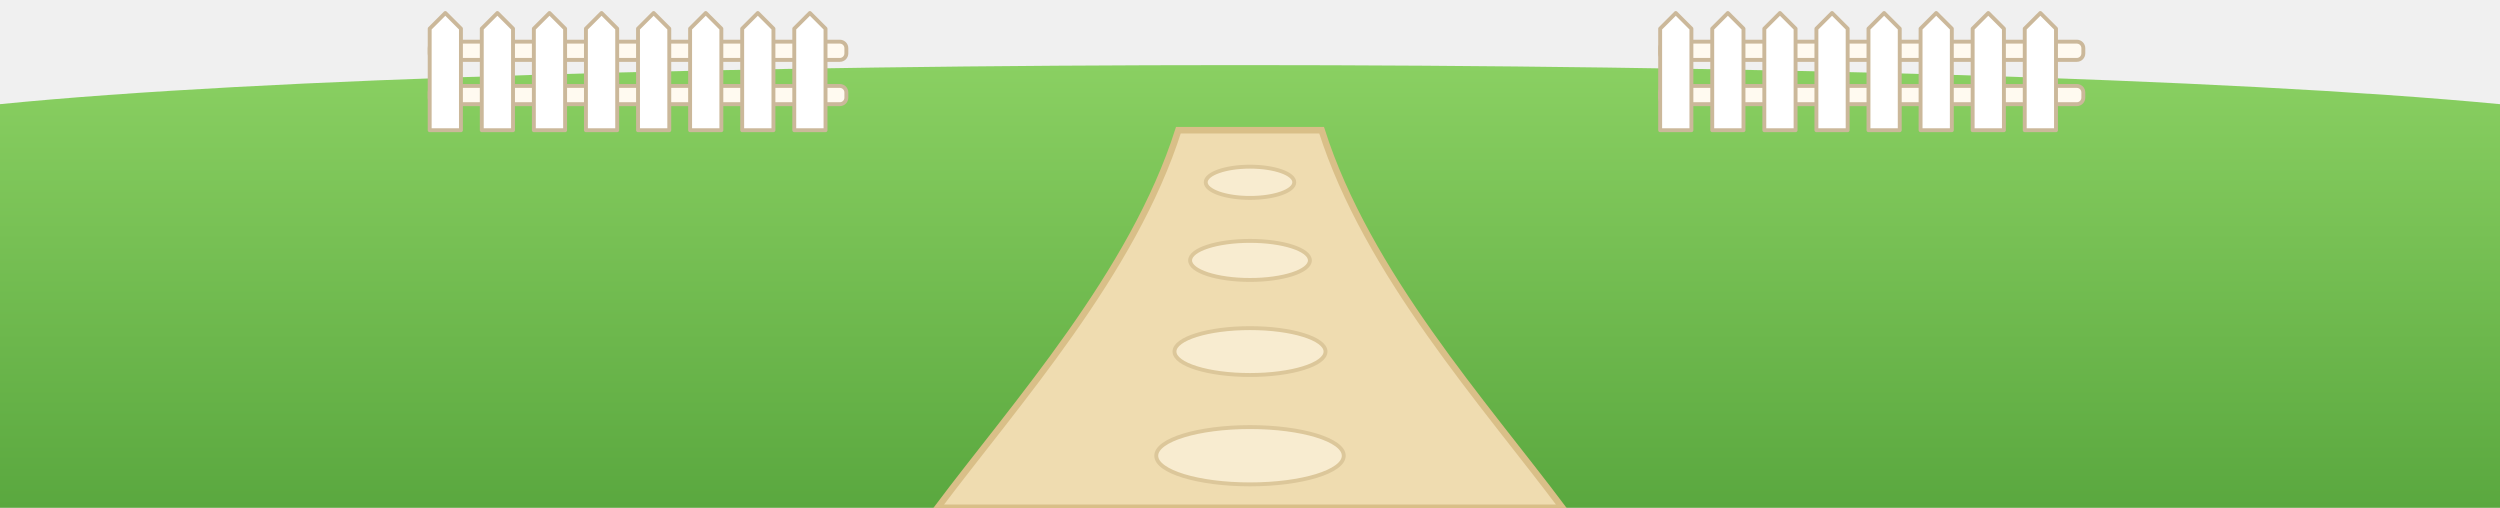
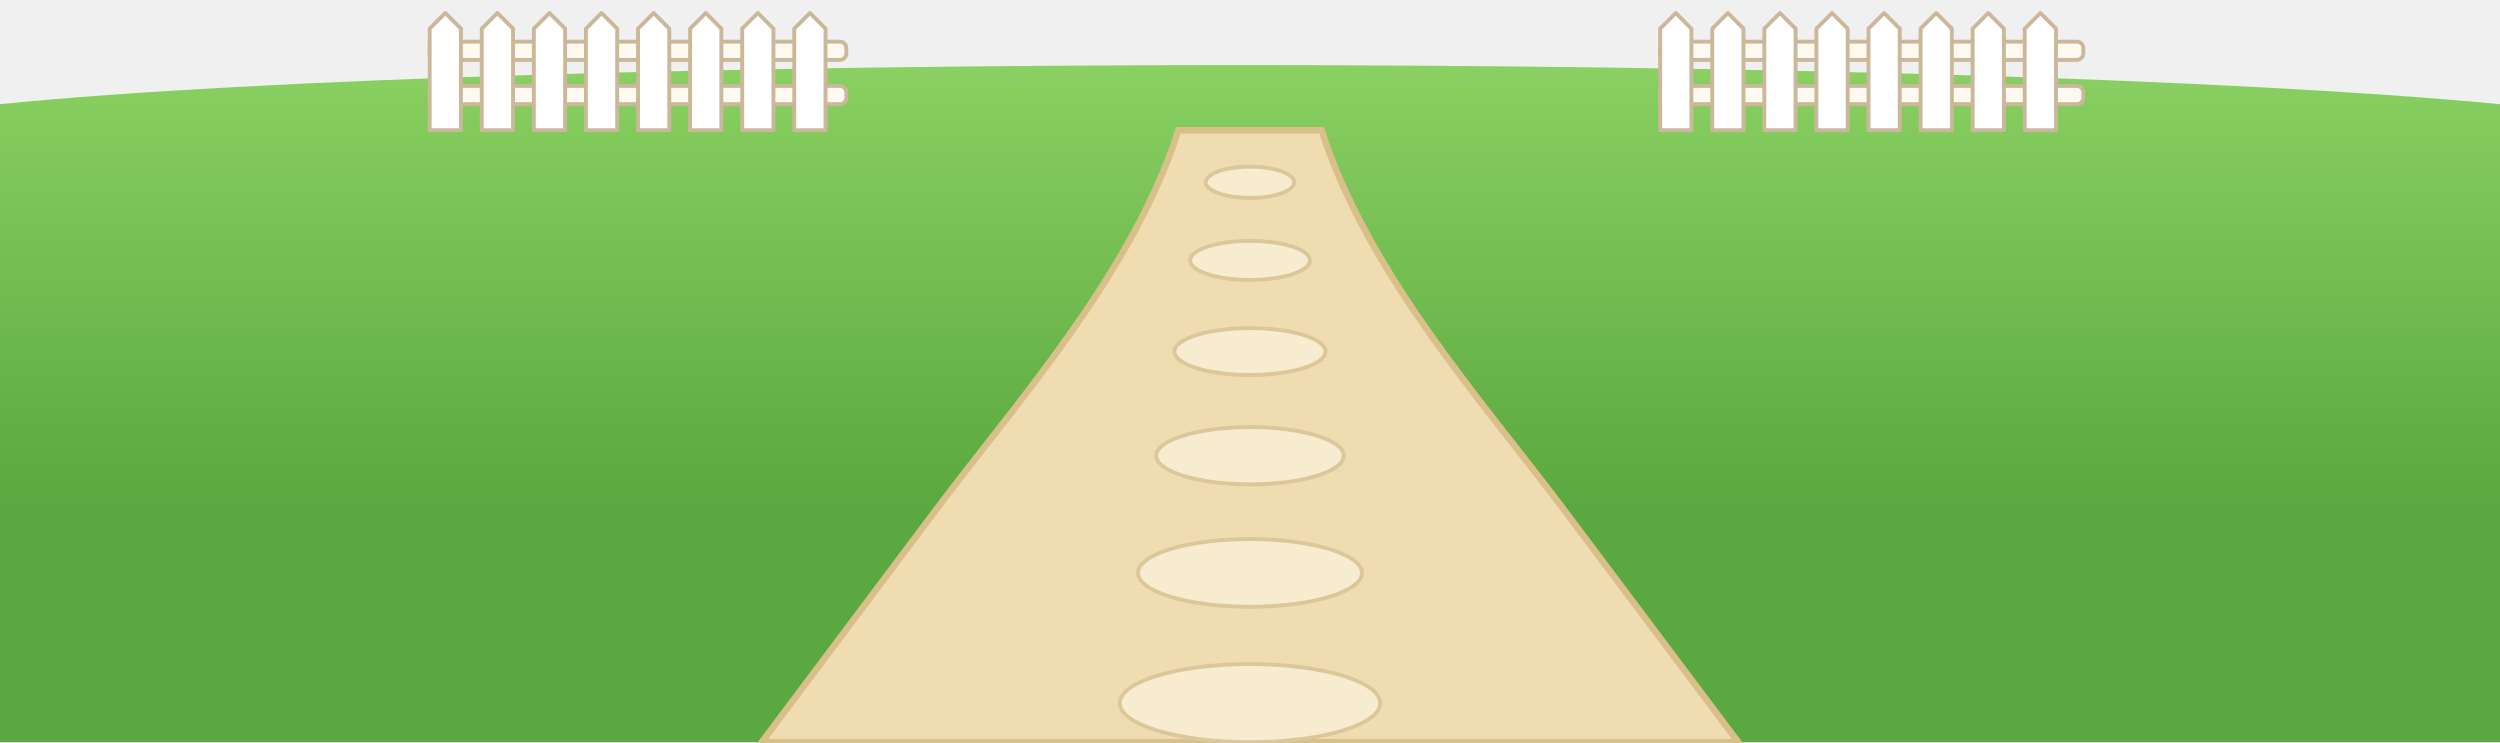
- <svg xmlns="http://www.w3.org/2000/svg" width="1920" height="390" viewBox="0 690 1920 390">
+ <svg xmlns="http://www.w3.org/2000/svg" width="1920" height="570" viewBox="0 690 1920 570">
  <defs>
-     <linearGradient id="grass" x1="0" y1="0" x2="0" y2="1">
+     <linearGradient id="grass" gradientUnits="userSpaceOnUse" x1="0" y1="740" x2="0" y2="1080">
      <stop offset="0" stop-color="#8ad062" />
      <stop offset="1" stop-color="#5aa83f" />
    </linearGradient>
  </defs>
-   <path d="M0 770 C 400 730 1500 730 1920 770 L1920 1080 L0 1080 Z" fill="url(#grass)" />
+   <path d="M0 770 C 400 730 1500 730 1920 770 L1920 1260 L0 1260 Z" fill="url(#grass)" />
  <rect x="330" y="722" width="320" height="14" rx="5" fill="#fffaf0" stroke="#cbb89a" stroke-width="3" />
  <rect x="330" y="756" width="320" height="14" rx="5" fill="#fffaf0" stroke="#cbb89a" stroke-width="3" />
  <path d="M330 790 L330 712 L342 700 L354 712 L354 790 Z" fill="#ffffff" stroke="#cbb89a" stroke-width="3" stroke-linejoin="round" />
  <path d="M370 790 L370 712 L382 700 L394 712 L394 790 Z" fill="#ffffff" stroke="#cbb89a" stroke-width="3" stroke-linejoin="round" />
  <path d="M410 790 L410 712 L422 700 L434 712 L434 790 Z" fill="#ffffff" stroke="#cbb89a" stroke-width="3" stroke-linejoin="round" />
  <path d="M450 790 L450 712 L462 700 L474 712 L474 790 Z" fill="#ffffff" stroke="#cbb89a" stroke-width="3" stroke-linejoin="round" />
  <path d="M490 790 L490 712 L502 700 L514 712 L514 790 Z" fill="#ffffff" stroke="#cbb89a" stroke-width="3" stroke-linejoin="round" />
  <path d="M530 790 L530 712 L542 700 L554 712 L554 790 Z" fill="#ffffff" stroke="#cbb89a" stroke-width="3" stroke-linejoin="round" />
  <path d="M570 790 L570 712 L582 700 L594 712 L594 790 Z" fill="#ffffff" stroke="#cbb89a" stroke-width="3" stroke-linejoin="round" />
  <path d="M610 790 L610 712 L622 700 L634 712 L634 790 Z" fill="#ffffff" stroke="#cbb89a" stroke-width="3" stroke-linejoin="round" />
  <rect x="1275" y="722" width="325" height="14" rx="5" fill="#fffaf0" stroke="#cbb89a" stroke-width="3" />
  <rect x="1275" y="756" width="325" height="14" rx="5" fill="#fffaf0" stroke="#cbb89a" stroke-width="3" />
  <path d="M1275 790 L1275 712 L1287 700 L1299 712 L1299 790 Z" fill="#ffffff" stroke="#cbb89a" stroke-width="3" stroke-linejoin="round" />
  <path d="M1315 790 L1315 712 L1327 700 L1339 712 L1339 790 Z" fill="#ffffff" stroke="#cbb89a" stroke-width="3" stroke-linejoin="round" />
  <path d="M1355 790 L1355 712 L1367 700 L1379 712 L1379 790 Z" fill="#ffffff" stroke="#cbb89a" stroke-width="3" stroke-linejoin="round" />
  <path d="M1395 790 L1395 712 L1407 700 L1419 712 L1419 790 Z" fill="#ffffff" stroke="#cbb89a" stroke-width="3" stroke-linejoin="round" />
  <path d="M1435 790 L1435 712 L1447 700 L1459 712 L1459 790 Z" fill="#ffffff" stroke="#cbb89a" stroke-width="3" stroke-linejoin="round" />
  <path d="M1475 790 L1475 712 L1487 700 L1499 712 L1499 790 Z" fill="#ffffff" stroke="#cbb89a" stroke-width="3" stroke-linejoin="round" />
  <path d="M1515 790 L1515 712 L1527 700 L1539 712 L1539 790 Z" fill="#ffffff" stroke="#cbb89a" stroke-width="3" stroke-linejoin="round" />
  <path d="M1555 790 L1555 712 L1567 700 L1579 712 L1579 790 Z" fill="#ffffff" stroke="#cbb89a" stroke-width="3" stroke-linejoin="round" />
-   <path d="M905 790 L1015 790 C1050 900 1140 1000 1200 1080 L720 1080 C780 1000 870 900 905 790 Z" fill="#efdcb0" stroke="#d9bf88" stroke-width="5" />
+   <path d="M905 790 L1015 790 C1050 900 1140 1000 1200 1080 L1335 1260 L585 1260 L720 1080 C780 1000 870 900 905 790 Z" fill="#efdcb0" stroke="#d9bf88" stroke-width="5" />
  <ellipse cx="960" cy="830" rx="34" ry="12" fill="#f8ecd0" stroke="#dcc79a" stroke-width="3" />
  <ellipse cx="960" cy="890" rx="46" ry="15" fill="#f8ecd0" stroke="#dcc79a" stroke-width="3" />
  <ellipse cx="960" cy="960" rx="58" ry="18" fill="#f8ecd0" stroke="#dcc79a" stroke-width="3" />
  <ellipse cx="960" cy="1040" rx="72" ry="22" fill="#f8ecd0" stroke="#dcc79a" stroke-width="3" />
+   <ellipse cx="960" cy="1130" rx="86" ry="26" fill="#f8ecd0" stroke="#dcc79a" stroke-width="3" />
+   <ellipse cx="960" cy="1230" rx="100" ry="30" fill="#f8ecd0" stroke="#dcc79a" stroke-width="3" />
</svg>
